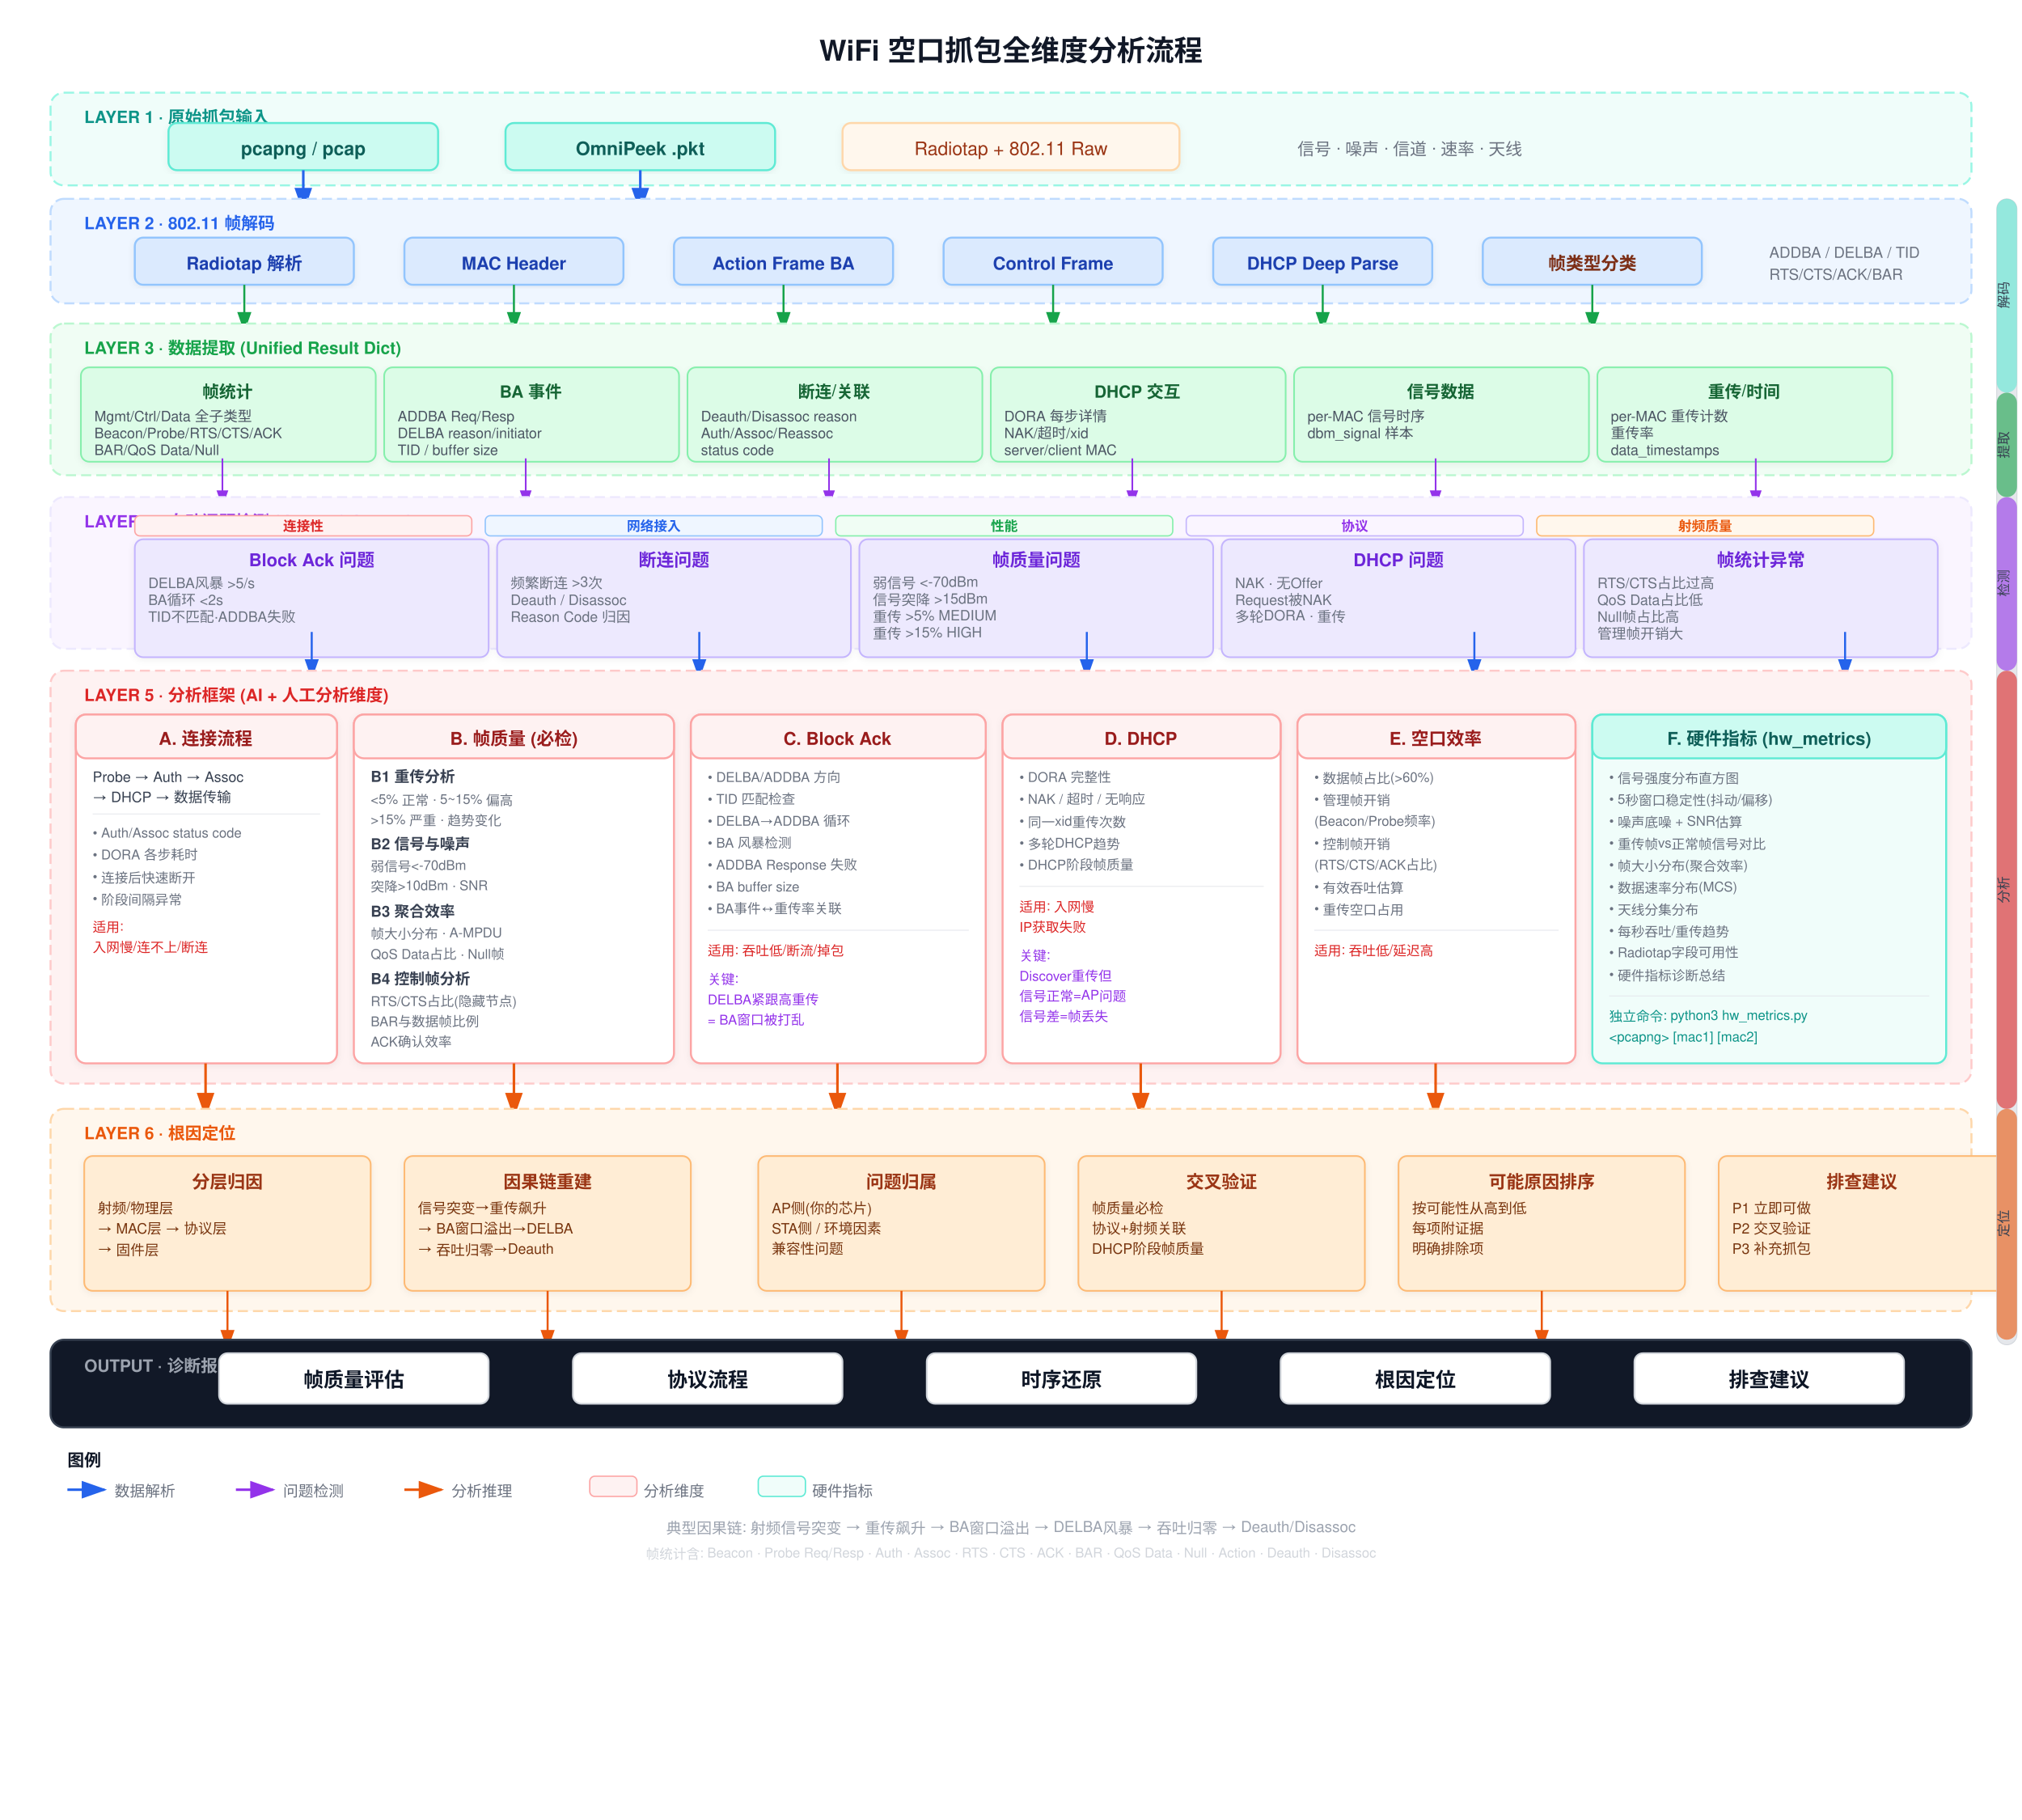
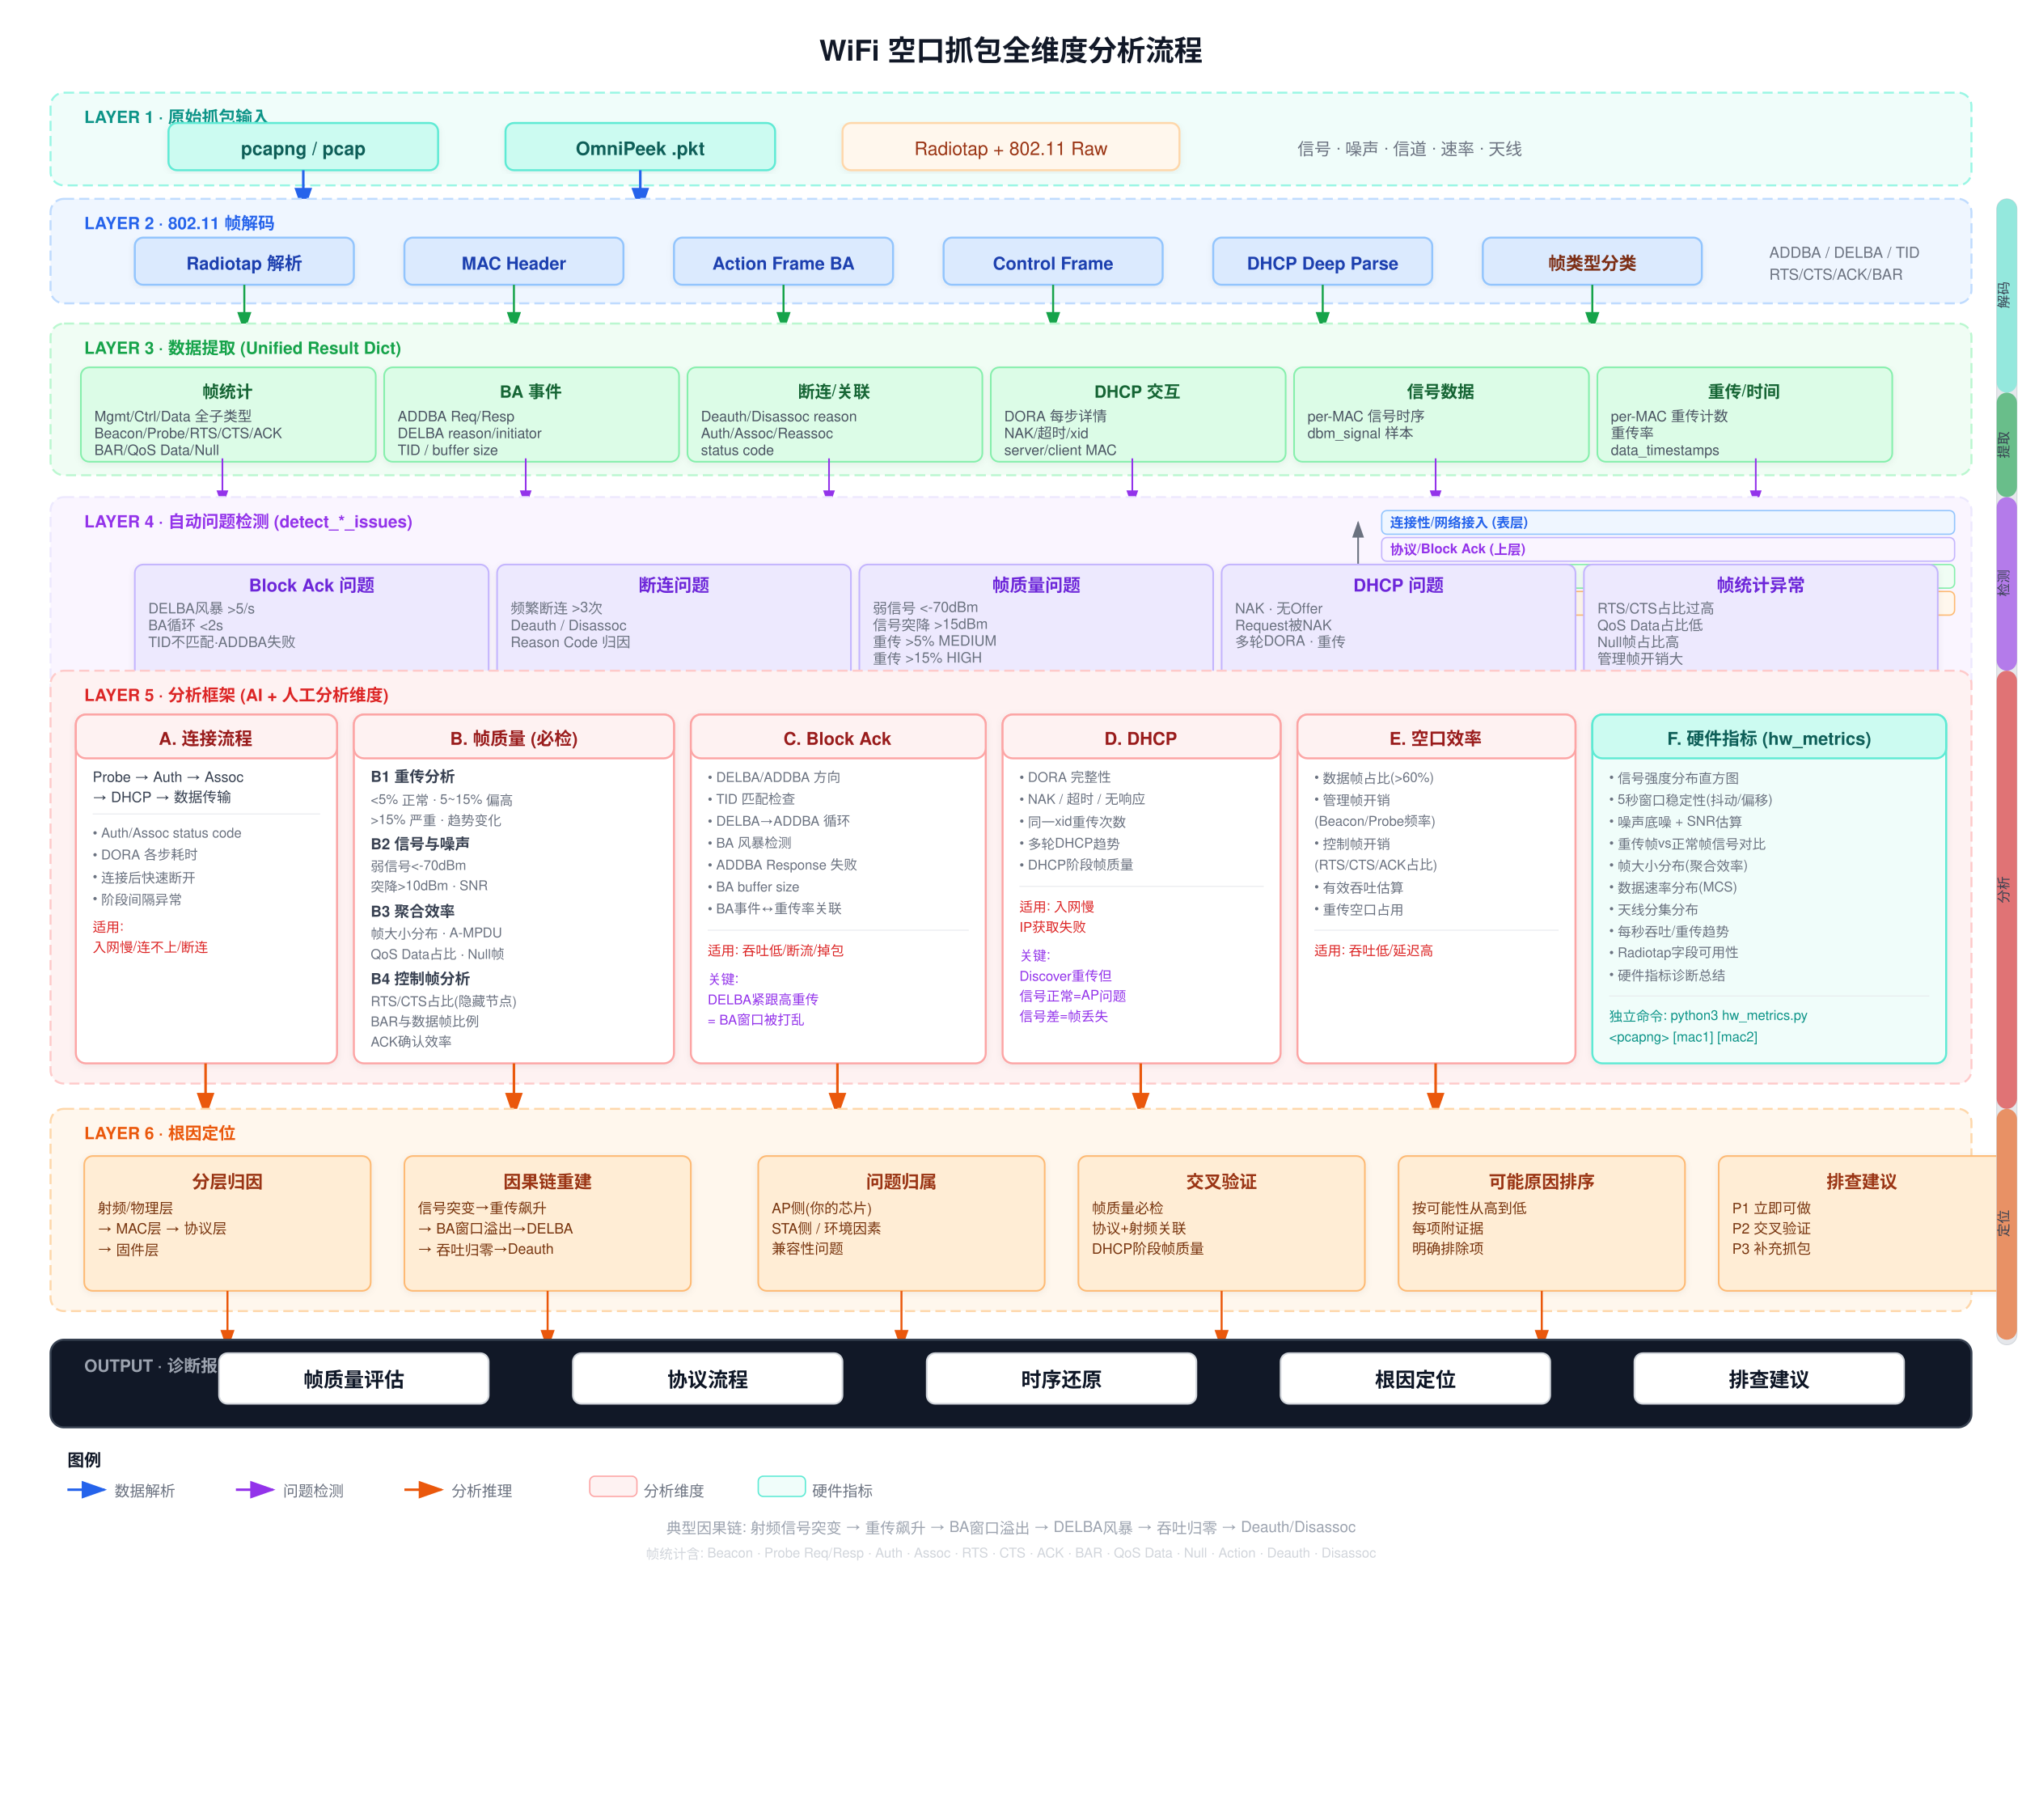
<svg xmlns="http://www.w3.org/2000/svg" viewBox="0 0 1200 1080" width="1200" height="1080">
  <style>
    text { font-family: "Helvetica Neue", Helvetica, Arial, "PingFang SC", "Microsoft YaHei", "Microsoft JhengHei", "SimHei", sans-serif; }
  </style>
  <defs>
    <marker id="ab" markerWidth="10" markerHeight="7" refX="9" refY="3.5" orient="auto">
      <polygon points="0 0, 10 3.5, 0 7" fill="#2563eb" />
    </marker>
    <marker id="ag" markerWidth="10" markerHeight="7" refX="9" refY="3.5" orient="auto">
      <polygon points="0 0, 10 3.5, 0 7" fill="#16a34a" />
    </marker>
    <marker id="ap" markerWidth="10" markerHeight="7" refX="9" refY="3.5" orient="auto">
      <polygon points="0 0, 10 3.5, 0 7" fill="#9333ea" />
    </marker>
    <marker id="ao" markerWidth="10" markerHeight="7" refX="9" refY="3.5" orient="auto">
      <polygon points="0 0, 10 3.5, 0 7" fill="#ea580c" />
    </marker>
    <marker id="ay" markerWidth="10" markerHeight="7" refX="9" refY="3.5" orient="auto">
      <polygon points="0 0, 10 3.5, 0 7" fill="#6b7280" />
    </marker>
    <filter id="sh" x="-4%" y="-4%" width="108%" height="112%">
      <feDropShadow dx="0" dy="1" stdDeviation="2" flood-color="#000" flood-opacity="0.06" />
    </filter>
  </defs>
  <rect width="1200" height="1080" fill="#ffffff" />
  <text x="600" y="36" text-anchor="middle" font-size="17" font-weight="600" fill="#111827">WiFi 空口抓包全维度分析流程</text>
  <rect x="30" y="55" width="1140" height="55" rx="8" fill="#f0fdfa" stroke="#99f6e4" stroke-width="1.2" stroke-dasharray="6,3" />
  <text x="50" y="73" font-size="10" fill="#0d9488" font-weight="600">LAYER 1 · 原始抓包输入</text>
  <g filter="url(#sh)">
    <rect x="100" y="73" width="160" height="28" rx="5" fill="#ccfbf1" stroke="#5eead4" stroke-width="1.2" />
    <text x="180" y="92" text-anchor="middle" font-size="11" font-weight="600" fill="#115e59">pcapng / pcap</text>
  </g>
  <g filter="url(#sh)">
    <rect x="300" y="73" width="160" height="28" rx="5" fill="#ccfbf1" stroke="#5eead4" stroke-width="1.2" />
    <text x="380" y="92" text-anchor="middle" font-size="11" font-weight="600" fill="#115e59">OmniPeek .pkt</text>
  </g>
  <g filter="url(#sh)">
    <rect x="500" y="73" width="200" height="28" rx="5" fill="#fff7ed" stroke="#fed7aa" stroke-width="1.2" />
    <text x="600" y="92" text-anchor="middle" font-size="11" fill="#9a3412">Radiotap + 802.11 Raw</text>
  </g>
  <text x="770" y="92" font-size="10" fill="#6b7280">信号 · 噪声 · 信道 · 速率 · 天线</text>
  <line x1="180" y1="101" x2="180" y2="125" stroke="#2563eb" stroke-width="1.5" marker-end="url(#ab)" />
  <line x1="380" y1="101" x2="380" y2="125" stroke="#2563eb" stroke-width="1.5" marker-end="url(#ab)" />
  <rect x="30" y="118" width="1140" height="62" rx="8" fill="#eff6ff" stroke="#bfdbfe" stroke-width="1.2" stroke-dasharray="6,3" />
  <text x="50" y="136" font-size="10" fill="#2563eb" font-weight="600">LAYER 2 · 802.11 帧解码</text>
  <g filter="url(#sh)">
    <rect x="80" y="141" width="130" height="28" rx="5" fill="#dbeafe" stroke="#93c5fd" stroke-width="1.2" />
    <text x="145" y="160" text-anchor="middle" font-size="10.5" font-weight="600" fill="#1e40af">Radiotap 解析</text>
  </g>
  <g filter="url(#sh)">
    <rect x="240" y="141" width="130" height="28" rx="5" fill="#dbeafe" stroke="#93c5fd" stroke-width="1.2" />
    <text x="305" y="160" text-anchor="middle" font-size="10.5" font-weight="600" fill="#1e40af">MAC Header</text>
  </g>
  <g filter="url(#sh)">
    <rect x="400" y="141" width="130" height="28" rx="5" fill="#dbeafe" stroke="#93c5fd" stroke-width="1.2" />
    <text x="465" y="160" text-anchor="middle" font-size="10.5" font-weight="600" fill="#1e40af">Action Frame BA</text>
  </g>
  <g filter="url(#sh)">
    <rect x="560" y="141" width="130" height="28" rx="5" fill="#dbeafe" stroke="#93c5fd" stroke-width="1.2" />
    <text x="625" y="160" text-anchor="middle" font-size="10.5" font-weight="600" fill="#1e40af">Control Frame</text>
  </g>
  <g filter="url(#sh)">
    <rect x="720" y="141" width="130" height="28" rx="5" fill="#dbeafe" stroke="#93c5fd" stroke-width="1.2" />
    <text x="785" y="160" text-anchor="middle" font-size="10.5" font-weight="600" fill="#1e40af">DHCP Deep Parse</text>
  </g>
  <g filter="url(#sh)">
    <rect x="880" y="141" width="130" height="28" rx="5" fill="#dbeafe" stroke="#93c5fd" stroke-width="1.2" />
    <text x="945" y="160" text-anchor="middle" font-size="10.5" font-weight="600" fill="#7c2d12">帧类型分类</text>
  </g>
  <text x="1050" y="153" font-size="9" fill="#6b7280">ADDBA / DELBA / TID</text>
  <text x="1050" y="166" font-size="9" fill="#6b7280">RTS/CTS/ACK/BAR</text>
  <path d="M 145 169 L 145 196" stroke="#16a34a" stroke-width="1.2" fill="none" marker-end="url(#ag)" />
  <path d="M 305 169 L 305 196" stroke="#16a34a" stroke-width="1.2" fill="none" marker-end="url(#ag)" />
  <path d="M 465 169 L 465 196" stroke="#16a34a" stroke-width="1.2" fill="none" marker-end="url(#ag)" />
  <path d="M 625 169 L 625 196" stroke="#16a34a" stroke-width="1.2" fill="none" marker-end="url(#ag)" />
  <path d="M 785 169 L 785 196" stroke="#16a34a" stroke-width="1.2" fill="none" marker-end="url(#ag)" />
  <path d="M 945 169 L 945 196" stroke="#16a34a" stroke-width="1.2" fill="none" marker-end="url(#ag)" />
  <rect x="30" y="192" width="1140" height="90" rx="8" fill="#f0fdf4" stroke="#bbf7d0" stroke-width="1.2" stroke-dasharray="6,3" />
  <text x="50" y="210" font-size="10" fill="#16a34a" font-weight="600">LAYER 3 · 数据提取 (Unified Result Dict)</text>
  <g filter="url(#sh)">
    <rect x="48" y="218" width="175" height="56" rx="5" fill="#dcfce7" stroke="#86efac" stroke-width="1" />
    <text x="135" y="236" text-anchor="middle" font-size="10" font-weight="600" fill="#166534">帧统计</text>
    <text x="56" y="250" font-size="8.5" fill="#4b5563">Mgmt/Ctrl/Data 全子类型</text>
    <text x="56" y="260" font-size="8.5" fill="#4b5563">Beacon/Probe/RTS/CTS/ACK</text>
    <text x="56" y="270" font-size="8.5" fill="#4b5563">BAR/QoS Data/Null</text>
  </g>
  <g filter="url(#sh)">
    <rect x="228" y="218" width="175" height="56" rx="5" fill="#dcfce7" stroke="#86efac" stroke-width="1" />
    <text x="315" y="236" text-anchor="middle" font-size="10" font-weight="600" fill="#166534">BA 事件</text>
    <text x="236" y="250" font-size="8.5" fill="#4b5563">ADDBA Req/Resp</text>
    <text x="236" y="260" font-size="8.5" fill="#4b5563">DELBA reason/initiator</text>
    <text x="236" y="270" font-size="8.5" fill="#4b5563">TID / buffer size</text>
  </g>
  <g filter="url(#sh)">
    <rect x="408" y="218" width="175" height="56" rx="5" fill="#dcfce7" stroke="#86efac" stroke-width="1" />
    <text x="495" y="236" text-anchor="middle" font-size="10" font-weight="600" fill="#166534">断连/关联</text>
    <text x="416" y="250" font-size="8.5" fill="#4b5563">Deauth/Disassoc reason</text>
    <text x="416" y="260" font-size="8.5" fill="#4b5563">Auth/Assoc/Reassoc</text>
    <text x="416" y="270" font-size="8.5" fill="#4b5563">status code</text>
  </g>
  <g filter="url(#sh)">
    <rect x="588" y="218" width="175" height="56" rx="5" fill="#dcfce7" stroke="#86efac" stroke-width="1" />
    <text x="675" y="236" text-anchor="middle" font-size="10" font-weight="600" fill="#166534">DHCP 交互</text>
    <text x="596" y="250" font-size="8.5" fill="#4b5563">DORA 每步详情</text>
    <text x="596" y="260" font-size="8.5" fill="#4b5563">NAK/超时/xid</text>
    <text x="596" y="270" font-size="8.5" fill="#4b5563">server/client MAC</text>
  </g>
  <g filter="url(#sh)">
    <rect x="768" y="218" width="175" height="56" rx="5" fill="#dcfce7" stroke="#86efac" stroke-width="1" />
    <text x="855" y="236" text-anchor="middle" font-size="10" font-weight="600" fill="#166534">信号数据</text>
    <text x="776" y="250" font-size="8.5" fill="#4b5563">per-MAC 信号时序</text>
    <text x="776" y="260" font-size="8.5" fill="#4b5563">dbm_signal 样本</text>
  </g>
  <g filter="url(#sh)">
    <rect x="948" y="218" width="175" height="56" rx="5" fill="#dcfce7" stroke="#86efac" stroke-width="1" />
    <text x="1035" y="236" text-anchor="middle" font-size="10" font-weight="600" fill="#166534">重传/时间</text>
    <text x="956" y="250" font-size="8.5" fill="#4b5563">per-MAC 重传计数</text>
    <text x="956" y="260" font-size="8.5" fill="#4b5563">重传率</text>
    <text x="956" y="270" font-size="8.5" fill="#4b5563">data_timestamps</text>
  </g>
  <path d="M 132 272 L 132 300" stroke="#9333ea" stroke-width="1" fill="none" marker-end="url(#ap)" />
  <path d="M 312 272 L 312 300" stroke="#9333ea" stroke-width="1" fill="none" marker-end="url(#ap)" />
  <path d="M 492 272 L 492 300" stroke="#9333ea" stroke-width="1" fill="none" marker-end="url(#ap)" />
  <path d="M 672 272 L 672 300" stroke="#9333ea" stroke-width="1" fill="none" marker-end="url(#ap)" />
  <path d="M 852 272 L 852 300" stroke="#9333ea" stroke-width="1" fill="none" marker-end="url(#ap)" />
  <path d="M 1042 272 L 1042 300" stroke="#9333ea" stroke-width="1" fill="none" marker-end="url(#ap)" />
-   <rect x="30" y="295" width="1140" height="90" rx="8" fill="#faf5ff" stroke="#ede9fe" stroke-width="1.2" stroke-dasharray="6,3" />
+   <rect x="30" y="295" width="1140" height="120" rx="8" fill="#faf5ff" stroke="#ede9fe" stroke-width="1.2" stroke-dasharray="6,3" />
  <text x="50" y="313" font-size="10" fill="#9333ea" font-weight="600">LAYER 4 · 自动问题检测 (detect_*_issues)</text>
-   <rect x="80" y="306" width="200" height="12" rx="3" fill="#fef2f2" stroke="#fca5a5" stroke-width="0.8" />
-   <text x="180" y="315" text-anchor="middle" font-size="8" font-weight="600" fill="#dc2626">连接性</text>
-   <rect x="288" y="306" width="200" height="12" rx="3" fill="#eff6ff" stroke="#93c5fd" stroke-width="0.8" />
-   <text x="388" y="315" text-anchor="middle" font-size="8" font-weight="600" fill="#2563eb">网络接入</text>
-   <rect x="496" y="306" width="200" height="12" rx="3" fill="#f0fdf4" stroke="#86efac" stroke-width="0.8" />
-   <text x="596" y="315" text-anchor="middle" font-size="8" font-weight="600" fill="#16a34a">性能</text>
-   <rect x="704" y="306" width="200" height="12" rx="3" fill="#faf5ff" stroke="#c4b5fd" stroke-width="0.8" />
-   <text x="804" y="315" text-anchor="middle" font-size="8" font-weight="600" fill="#9333ea">协议</text>
-   <rect x="912" y="306" width="200" height="12" rx="3" fill="#fff7ed" stroke="#fdba74" stroke-width="0.8" />
-   <text x="1012" y="315" text-anchor="middle" font-size="8" font-weight="600" fill="#ea580c">射频质量</text>
-   <g filter="url(#sh)">
-     <rect x="80" y="320" width="210" height="70" rx="5" fill="#ede9fe" stroke="#c4b5fd" stroke-width="1" />
-     <text x="185" y="336" text-anchor="middle" font-size="10.5" font-weight="600" fill="#6d28d9">Block Ack 问题</text>
-     <text x="88" y="349" font-size="8.5" fill="#6b7280">DELBA风暴 &gt;5/s</text>
-     <text x="88" y="359" font-size="8.5" fill="#6b7280">BA循环 &lt;2s</text>
-     <text x="88" y="369" font-size="8.5" fill="#6b7280">TID不匹配·ADDBA失败</text>
-   </g>
-   <g filter="url(#sh)">
-     <rect x="295" y="320" width="210" height="70" rx="5" fill="#ede9fe" stroke="#c4b5fd" stroke-width="1" />
-     <text x="400" y="336" text-anchor="middle" font-size="10.5" font-weight="600" fill="#6d28d9">断连问题</text>
-     <text x="303" y="349" font-size="8.5" fill="#6b7280">频繁断连 &gt;3次</text>
-     <text x="303" y="359" font-size="8.5" fill="#6b7280">Deauth / Disassoc</text>
-     <text x="303" y="369" font-size="8.5" fill="#6b7280">Reason Code 归因</text>
-   </g>
-   <g filter="url(#sh)">
-     <rect x="510" y="320" width="210" height="70" rx="5" fill="#ede9fe" stroke="#c4b5fd" stroke-width="1" />
-     <text x="615" y="336" text-anchor="middle" font-size="10.5" font-weight="600" fill="#6d28d9">帧质量问题</text>
-     <text x="518" y="349" font-size="8.5" fill="#6b7280">弱信号 &lt;-70dBm</text>
-     <text x="518" y="359" font-size="8.5" fill="#6b7280">信号突降 &gt;15dBm</text>
-     <text x="518" y="369" font-size="8.5" fill="#6b7280">重传 &gt;5% MEDIUM</text>
-     <text x="518" y="379" font-size="8.5" fill="#6b7280">重传 &gt;15% HIGH</text>
-   </g>
-   <g filter="url(#sh)">
-     <rect x="725" y="320" width="210" height="70" rx="5" fill="#ede9fe" stroke="#c4b5fd" stroke-width="1" />
-     <text x="830" y="336" text-anchor="middle" font-size="10.5" font-weight="600" fill="#6d28d9">DHCP 问题</text>
-     <text x="733" y="349" font-size="8.5" fill="#6b7280">NAK · 无Offer</text>
-     <text x="733" y="359" font-size="8.5" fill="#6b7280">Request被NAK</text>
-     <text x="733" y="369" font-size="8.5" fill="#6b7280">多轮DORA · 重传</text>
-   </g>
-   <g filter="url(#sh)">
-     <rect x="940" y="320" width="210" height="70" rx="5" fill="#ede9fe" stroke="#c4b5fd" stroke-width="1" />
-     <text x="1045" y="336" text-anchor="middle" font-size="10.5" font-weight="600" fill="#6d28d9">帧统计异常</text>
-     <text x="948" y="349" font-size="8.5" fill="#6b7280">RTS/CTS占比过高</text>
-     <text x="948" y="359" font-size="8.5" fill="#6b7280">QoS Data占比低</text>
-     <text x="948" y="369" font-size="8.5" fill="#6b7280">Null帧占比高</text>
-     <text x="948" y="379" font-size="8.5" fill="#6b7280">管理帧开销大</text>
-   </g>
-   <path d="M 185 375 L 185 402" stroke="#2563eb" stroke-width="1.2" fill="none" marker-end="url(#ab)" />
-   <path d="M 415 375 L 415 402" stroke="#2563eb" stroke-width="1.2" fill="none" marker-end="url(#ab)" />
-   <path d="M 645 375 L 645 402" stroke="#2563eb" stroke-width="1.2" fill="none" marker-end="url(#ab)" />
-   <path d="M 875 375 L 875 402" stroke="#2563eb" stroke-width="1.2" fill="none" marker-end="url(#ab)" />
-   <path d="M 1095 375 L 1095 402" stroke="#2563eb" stroke-width="1.2" fill="none" marker-end="url(#ab)" />
+   <rect x="820" y="303" width="340" height="14" rx="3" fill="#eff6ff" stroke="#93c5fd" stroke-width="0.8" />
+   <text x="825" y="313" font-size="8" font-weight="600" fill="#2563eb">连接性/网络接入 (表层)</text>
+   <rect x="820" y="319" width="340" height="14" rx="3" fill="#faf5ff" stroke="#c4b5fd" stroke-width="0.8" />
+   <text x="825" y="329" font-size="8" font-weight="600" fill="#9333ea">协议/Block Ack (上层)</text>
+   <rect x="820" y="335" width="340" height="14" rx="3" fill="#f0fdf4" stroke="#86efac" stroke-width="0.8" />
+   <text x="825" y="345" font-size="8" font-weight="600" fill="#16a34a">帧质量 (中层)</text>
+   <rect x="820" y="351" width="340" height="14" rx="3" fill="#fff7ed" stroke="#fdba74" stroke-width="0.8" />
+   <text x="825" y="361" font-size="8" font-weight="600" fill="#ea580c">射频质量 (底层)</text>
+   <line x1="806" y1="358" x2="806" y2="310" stroke="#6b7280" stroke-width="1" marker-end="url(#ay)" />
+   <text x="804" y="337" text-anchor="end" font-size="7" fill="#6b7280" transform="rotate(-90,804,334)">因果方向 ↑</text>
+   <g filter="url(#sh)">
+     <rect x="80" y="335" width="210" height="70" rx="5" fill="#ede9fe" stroke="#c4b5fd" stroke-width="1" />
+     <text x="185" y="351" text-anchor="middle" font-size="10.5" font-weight="600" fill="#6d28d9">Block Ack 问题</text>
+     <text x="88" y="364" font-size="8.5" fill="#6b7280">DELBA风暴 &gt;5/s</text>
+     <text x="88" y="374" font-size="8.5" fill="#6b7280">BA循环 &lt;2s</text>
+     <text x="88" y="384" font-size="8.5" fill="#6b7280">TID不匹配·ADDBA失败</text>
+   </g>
+   <g filter="url(#sh)">
+     <rect x="295" y="335" width="210" height="70" rx="5" fill="#ede9fe" stroke="#c4b5fd" stroke-width="1" />
+     <text x="400" y="351" text-anchor="middle" font-size="10.5" font-weight="600" fill="#6d28d9">断连问题</text>
+     <text x="303" y="364" font-size="8.5" fill="#6b7280">频繁断连 &gt;3次</text>
+     <text x="303" y="374" font-size="8.5" fill="#6b7280">Deauth / Disassoc</text>
+     <text x="303" y="384" font-size="8.5" fill="#6b7280">Reason Code 归因</text>
+   </g>
+   <g filter="url(#sh)">
+     <rect x="510" y="335" width="210" height="70" rx="5" fill="#ede9fe" stroke="#c4b5fd" stroke-width="1" />
+     <text x="615" y="351" text-anchor="middle" font-size="10.5" font-weight="600" fill="#6d28d9">帧质量问题</text>
+     <text x="518" y="364" font-size="8.5" fill="#6b7280">弱信号 &lt;-70dBm</text>
+     <text x="518" y="374" font-size="8.5" fill="#6b7280">信号突降 &gt;15dBm</text>
+     <text x="518" y="384" font-size="8.5" fill="#6b7280">重传 &gt;5% MEDIUM</text>
+     <text x="518" y="394" font-size="8.5" fill="#6b7280">重传 &gt;15% HIGH</text>
+   </g>
+   <g filter="url(#sh)">
+     <rect x="725" y="335" width="210" height="70" rx="5" fill="#ede9fe" stroke="#c4b5fd" stroke-width="1" />
+     <text x="830" y="351" text-anchor="middle" font-size="10.5" font-weight="600" fill="#6d28d9">DHCP 问题</text>
+     <text x="733" y="364" font-size="8.5" fill="#6b7280">NAK · 无Offer</text>
+     <text x="733" y="374" font-size="8.5" fill="#6b7280">Request被NAK</text>
+     <text x="733" y="384" font-size="8.5" fill="#6b7280">多轮DORA · 重传</text>
+   </g>
+   <g filter="url(#sh)">
+     <rect x="940" y="335" width="210" height="70" rx="5" fill="#ede9fe" stroke="#c4b5fd" stroke-width="1" />
+     <text x="1045" y="351" text-anchor="middle" font-size="10.5" font-weight="600" fill="#6d28d9">帧统计异常</text>
+     <text x="948" y="364" font-size="8.5" fill="#6b7280">RTS/CTS占比过高</text>
+     <text x="948" y="374" font-size="8.5" fill="#6b7280">QoS Data占比低</text>
+     <text x="948" y="384" font-size="8.5" fill="#6b7280">Null帧占比高</text>
+     <text x="948" y="394" font-size="8.5" fill="#6b7280">管理帧开销大</text>
+   </g>
+   <path d="M 185 405 L 185 420" stroke="#2563eb" stroke-width="1.2" fill="none" marker-end="url(#ab)" />
+   <path d="M 400 405 L 400 420" stroke="#2563eb" stroke-width="1.2" fill="none" marker-end="url(#ab)" />
+   <path d="M 615 405 L 615 420" stroke="#2563eb" stroke-width="1.2" fill="none" marker-end="url(#ab)" />
+   <path d="M 830 405 L 830 420" stroke="#2563eb" stroke-width="1.2" fill="none" marker-end="url(#ab)" />
+   <path d="M 1045 405 L 1045 420" stroke="#2563eb" stroke-width="1.2" fill="none" marker-end="url(#ab)" />
  <rect x="30" y="398" width="1140" height="245" rx="8" fill="#fef2f2" stroke="#fecaca" stroke-width="1.2" stroke-dasharray="6,3" />
  <text x="50" y="416" font-size="10" fill="#dc2626" font-weight="600">LAYER 5 · 分析框架 (AI + 人工分析维度)</text>
  <g filter="url(#sh)">
    <rect x="45" y="424" width="155" height="207" rx="6" fill="#ffffff" stroke="#fca5a5" stroke-width="1.2" />
    <rect x="45" y="424" width="155" height="26" rx="6" fill="#fef2f2" stroke="#fca5a5" stroke-width="1.2" />
    <text x="122" y="442" text-anchor="middle" font-size="10.5" font-weight="600" fill="#991b1b">A. 连接流程</text>
    <text x="55" y="464" font-size="8.5" fill="#374151">Probe → Auth → Assoc</text>
    <text x="55" y="476" font-size="8.5" fill="#374151">→ DHCP → 数据传输</text>
    <line x1="55" y1="483" x2="190" y2="483" stroke="#e5e7eb" stroke-width="0.5" />
    <text x="55" y="497" font-size="8" fill="#6b7280">• Auth/Assoc status code</text>
    <text x="55" y="510" font-size="8" fill="#6b7280">• DORA 各步耗时</text>
    <text x="55" y="523" font-size="8" fill="#6b7280">• 连接后快速断开</text>
    <text x="55" y="536" font-size="8" fill="#6b7280">• 阶段间隔异常</text>
    <text x="55" y="553" font-size="8" fill="#dc2626">适用:</text>
    <text x="55" y="565" font-size="8" fill="#dc2626">入网慢/连不上/断连</text>
  </g>
  <g filter="url(#sh)">
    <rect x="210" y="424" width="190" height="207" rx="6" fill="#ffffff" stroke="#fca5a5" stroke-width="1.2" />
    <rect x="210" y="424" width="190" height="26" rx="6" fill="#fef2f2" stroke="#fca5a5" stroke-width="1.2" />
    <text x="305" y="442" text-anchor="middle" font-size="10.5" font-weight="600" fill="#991b1b">B. 帧质量 (必检)</text>
    <text x="220" y="464" font-size="9" font-weight="600" fill="#374151">B1 重传分析</text>
    <text x="220" y="477" font-size="8" fill="#6b7280">&lt;5% 正常 · 5~15% 偏高</text>
    <text x="220" y="489" font-size="8" fill="#6b7280">&gt;15% 严重 · 趋势变化</text>
    <text x="220" y="504" font-size="9" font-weight="600" fill="#374151">B2 信号与噪声</text>
    <text x="220" y="517" font-size="8" fill="#6b7280">弱信号&lt;-70dBm</text>
    <text x="220" y="529" font-size="8" fill="#6b7280">突降&gt;10dBm · SNR</text>
    <text x="220" y="544" font-size="9" font-weight="600" fill="#374151">B3 聚合效率</text>
    <text x="220" y="557" font-size="8" fill="#6b7280">帧大小分布 · A-MPDU</text>
    <text x="220" y="569" font-size="8" fill="#6b7280">QoS Data占比 · Null帧</text>
    <text x="220" y="584" font-size="9" font-weight="600" fill="#374151">B4 控制帧分析</text>
    <text x="220" y="597" font-size="8" fill="#6b7280">RTS/CTS占比(隐藏节点)</text>
    <text x="220" y="609" font-size="8" fill="#6b7280">BAR与数据帧比例</text>
    <text x="220" y="621" font-size="8" fill="#6b7280">ACK确认效率</text>
  </g>
  <g filter="url(#sh)">
    <rect x="410" y="424" width="175" height="207" rx="6" fill="#ffffff" stroke="#fca5a5" stroke-width="1.2" />
    <rect x="410" y="424" width="175" height="26" rx="6" fill="#fef2f2" stroke="#fca5a5" stroke-width="1.2" />
    <text x="497" y="442" text-anchor="middle" font-size="10.5" font-weight="600" fill="#991b1b">C. Block Ack</text>
    <text x="420" y="464" font-size="8" fill="#6b7280">• DELBA/ADDBA 方向</text>
    <text x="420" y="477" font-size="8" fill="#6b7280">• TID 匹配检查</text>
    <text x="420" y="490" font-size="8" fill="#6b7280">• DELBA→ADDBA 循环</text>
    <text x="420" y="503" font-size="8" fill="#6b7280">• BA 风暴检测</text>
    <text x="420" y="516" font-size="8" fill="#6b7280">• ADDBA Response 失败</text>
    <text x="420" y="529" font-size="8" fill="#6b7280">• BA buffer size</text>
    <text x="420" y="542" font-size="8" fill="#6b7280">• BA事件↔重传率关联</text>
    <line x1="420" y1="552" x2="575" y2="552" stroke="#e5e7eb" stroke-width="0.5" />
    <text x="420" y="567" font-size="8" fill="#dc2626">适用: 吞吐低/断流/掉包</text>
    <text x="420" y="584" font-size="8" fill="#9333ea">关键:</text>
    <text x="420" y="596" font-size="8" fill="#9333ea">DELBA紧跟高重传</text>
    <text x="420" y="608" font-size="8" fill="#9333ea">= BA窗口被打乱</text>
  </g>
  <g filter="url(#sh)">
    <rect x="595" y="424" width="165" height="207" rx="6" fill="#ffffff" stroke="#fca5a5" stroke-width="1.2" />
    <rect x="595" y="424" width="165" height="26" rx="6" fill="#fef2f2" stroke="#fca5a5" stroke-width="1.2" />
    <text x="677" y="442" text-anchor="middle" font-size="10.5" font-weight="600" fill="#991b1b">D. DHCP</text>
    <text x="605" y="464" font-size="8" fill="#6b7280">• DORA 完整性</text>
    <text x="605" y="477" font-size="8" fill="#6b7280">• NAK / 超时 / 无响应</text>
    <text x="605" y="490" font-size="8" fill="#6b7280">• 同一xid重传次数</text>
    <text x="605" y="503" font-size="8" fill="#6b7280">• 多轮DHCP趋势</text>
    <text x="605" y="516" font-size="8" fill="#6b7280">• DHCP阶段帧质量</text>
    <line x1="605" y1="526" x2="750" y2="526" stroke="#e5e7eb" stroke-width="0.5" />
    <text x="605" y="541" font-size="8" fill="#dc2626">适用: 入网慢</text>
    <text x="605" y="553" font-size="8" fill="#dc2626">IP获取失败</text>
    <text x="605" y="570" font-size="8" fill="#9333ea">关键:</text>
    <text x="605" y="582" font-size="8" fill="#9333ea">Discover重传但</text>
    <text x="605" y="594" font-size="8" fill="#9333ea">信号正常=AP问题</text>
    <text x="605" y="606" font-size="8" fill="#9333ea">信号差=帧丢失</text>
  </g>
  <g filter="url(#sh)">
    <rect x="770" y="424" width="165" height="207" rx="6" fill="#ffffff" stroke="#fca5a5" stroke-width="1.2" />
    <rect x="770" y="424" width="165" height="26" rx="6" fill="#fef2f2" stroke="#fca5a5" stroke-width="1.2" />
    <text x="852" y="442" text-anchor="middle" font-size="10.5" font-weight="600" fill="#991b1b">E. 空口效率</text>
    <text x="780" y="464" font-size="8" fill="#6b7280">• 数据帧占比(&gt;60%)</text>
    <text x="780" y="477" font-size="8" fill="#6b7280">• 管理帧开销</text>
    <text x="780" y="490" font-size="8" fill="#6b7280">  (Beacon/Probe频率)</text>
    <text x="780" y="503" font-size="8" fill="#6b7280">• 控制帧开销</text>
    <text x="780" y="516" font-size="8" fill="#6b7280">  (RTS/CTS/ACK占比)</text>
    <text x="780" y="529" font-size="8" fill="#6b7280">• 有效吞吐估算</text>
    <text x="780" y="542" font-size="8" fill="#6b7280">• 重传空口占用</text>
    <line x1="780" y1="552" x2="925" y2="552" stroke="#e5e7eb" stroke-width="0.5" />
    <text x="780" y="567" font-size="8" fill="#dc2626">适用: 吞吐低/延迟高</text>
  </g>
  <g filter="url(#sh)">
    <rect x="945" y="424" width="210" height="207" rx="6" fill="#f0fdfa" stroke="#5eead4" stroke-width="1.2" />
    <rect x="945" y="424" width="210" height="26" rx="6" fill="#ccfbf1" stroke="#5eead4" stroke-width="1.2" />
    <text x="1050" y="442" text-anchor="middle" font-size="10.5" font-weight="600" fill="#115e59">F. 硬件指标 (hw_metrics)</text>
    <text x="955" y="464" font-size="8" fill="#6b7280">• 信号强度分布直方图</text>
    <text x="955" y="477" font-size="8" fill="#6b7280">• 5秒窗口稳定性(抖动/偏移)</text>
    <text x="955" y="490" font-size="8" fill="#6b7280">• 噪声底噪 + SNR估算</text>
    <text x="955" y="503" font-size="8" fill="#6b7280">• 重传帧vs正常帧信号对比</text>
    <text x="955" y="516" font-size="8" fill="#6b7280">• 帧大小分布(聚合效率)</text>
    <text x="955" y="529" font-size="8" fill="#6b7280">• 数据速率分布(MCS)</text>
    <text x="955" y="542" font-size="8" fill="#6b7280">• 天线分集分布</text>
    <text x="955" y="555" font-size="8" fill="#6b7280">• 每秒吞吐/重传趋势</text>
    <text x="955" y="568" font-size="8" fill="#6b7280">• Radiotap字段可用性</text>
    <text x="955" y="581" font-size="8" fill="#6b7280">• 硬件指标诊断总结</text>
    <line x1="955" y1="591" x2="1145" y2="591" stroke="#e5e7eb" stroke-width="0.5" />
    <text x="955" y="606" font-size="8" fill="#0d9488">独立命令: python3 hw_metrics.py</text>
    <text x="955" y="618" font-size="8" fill="#0d9488">&lt;pcapng&gt; [mac1] [mac2]</text>
  </g>
  <path d="M 122 631 L 122 662" stroke="#ea580c" stroke-width="1.5" fill="none" marker-end="url(#ao)" />
  <path d="M 305 631 L 305 662" stroke="#ea580c" stroke-width="1.5" fill="none" marker-end="url(#ao)" />
  <path d="M 497 631 L 497 662" stroke="#ea580c" stroke-width="1.5" fill="none" marker-end="url(#ao)" />
  <path d="M 677 631 L 677 662" stroke="#ea580c" stroke-width="1.5" fill="none" marker-end="url(#ao)" />
  <path d="M 852 631 L 852 662" stroke="#ea580c" stroke-width="1.5" fill="none" marker-end="url(#ao)" />
  <rect x="30" y="658" width="1140" height="120" rx="8" fill="#fff7ed" stroke="#fed7aa" stroke-width="1.2" stroke-dasharray="6,3" />
  <text x="50" y="676" font-size="10" fill="#ea580c" font-weight="600">LAYER 6 · 根因定位</text>
  <g filter="url(#sh)">
    <rect x="50" y="686" width="170" height="80" rx="5" fill="#ffedd5" stroke="#fdba74" stroke-width="1" />
    <text x="135" y="705" text-anchor="middle" font-size="10.5" font-weight="600" fill="#9a3412">分层归因</text>
    <text x="58" y="720" font-size="8.5" fill="#78350f">射频/物理层</text>
    <text x="58" y="732" font-size="8.5" fill="#78350f">→ MAC层 → 协议层</text>
    <text x="58" y="744" font-size="8.5" fill="#78350f">→ 固件层</text>
  </g>
  <g filter="url(#sh)">
    <rect x="240" y="686" width="170" height="80" rx="5" fill="#ffedd5" stroke="#fdba74" stroke-width="1" />
    <text x="325" y="705" text-anchor="middle" font-size="10.5" font-weight="600" fill="#9a3412">因果链重建</text>
    <text x="248" y="720" font-size="8.5" fill="#78350f">信号突变→重传飙升</text>
    <text x="248" y="732" font-size="8.5" fill="#78350f">→ BA窗口溢出→DELBA</text>
    <text x="248" y="744" font-size="8.5" fill="#78350f">→ 吞吐归零→Deauth</text>
  </g>
  <g filter="url(#sh)">
    <rect x="450" y="686" width="170" height="80" rx="5" fill="#ffedd5" stroke="#fdba74" stroke-width="1" />
    <text x="535" y="705" text-anchor="middle" font-size="10.5" font-weight="600" fill="#9a3412">问题归属</text>
    <text x="458" y="720" font-size="8.5" fill="#78350f">AP侧(你的芯片)</text>
    <text x="458" y="732" font-size="8.5" fill="#78350f">STA侧 / 环境因素</text>
    <text x="458" y="744" font-size="8.5" fill="#78350f">兼容性问题</text>
  </g>
  <g filter="url(#sh)">
    <rect x="640" y="686" width="170" height="80" rx="5" fill="#ffedd5" stroke="#fdba74" stroke-width="1" />
    <text x="725" y="705" text-anchor="middle" font-size="10.5" font-weight="600" fill="#9a3412">交叉验证</text>
    <text x="648" y="720" font-size="8.5" fill="#78350f">帧质量必检</text>
    <text x="648" y="732" font-size="8.5" fill="#78350f">协议+射频关联</text>
    <text x="648" y="744" font-size="8.5" fill="#78350f">DHCP阶段帧质量</text>
  </g>
  <g filter="url(#sh)">
    <rect x="830" y="686" width="170" height="80" rx="5" fill="#ffedd5" stroke="#fdba74" stroke-width="1" />
    <text x="915" y="705" text-anchor="middle" font-size="10.5" font-weight="600" fill="#9a3412">可能原因排序</text>
    <text x="838" y="720" font-size="8.5" fill="#78350f">按可能性从高到低</text>
    <text x="838" y="732" font-size="8.5" fill="#78350f">每项附证据</text>
    <text x="838" y="744" font-size="8.5" fill="#78350f">明确排除项</text>
  </g>
  <g filter="url(#sh)">
    <rect x="1020" y="686" width="170" height="80" rx="5" fill="#ffedd5" stroke="#fdba74" stroke-width="1" />
    <text x="1105" y="705" text-anchor="middle" font-size="10.5" font-weight="600" fill="#9a3412">排查建议</text>
    <text x="1028" y="720" font-size="8.5" fill="#78350f">P1 立即可做</text>
    <text x="1028" y="732" font-size="8.5" fill="#78350f">P2 交叉验证</text>
    <text x="1028" y="744" font-size="8.5" fill="#78350f">P3 补充抓包</text>
  </g>
  <path d="M 135 766 L 135 800" stroke="#ea580c" stroke-width="1.2" fill="none" marker-end="url(#ao)" />
  <path d="M 325 766 L 325 800" stroke="#ea580c" stroke-width="1.2" fill="none" marker-end="url(#ao)" />
  <path d="M 535 766 L 535 800" stroke="#ea580c" stroke-width="1.2" fill="none" marker-end="url(#ao)" />
  <path d="M 725 766 L 725 800" stroke="#ea580c" stroke-width="1.2" fill="none" marker-end="url(#ao)" />
  <path d="M 915 766 L 915 800" stroke="#ea580c" stroke-width="1.2" fill="none" marker-end="url(#ao)" />
  <rect x="30" y="795" width="1140" height="52" rx="8" fill="#111827" stroke="#374151" stroke-width="1.2" />
  <text x="50" y="814" font-size="10" fill="#9ca3af" font-weight="600">OUTPUT · 诊断报告</text>
  <g filter="url(#sh)">
    <rect x="130" y="803" width="160" height="30" rx="5" fill="#ffffff" stroke="#d1d5db" stroke-width="1" />
    <text x="210" y="823" text-anchor="middle" font-size="12" font-weight="600" fill="#111827">帧质量评估</text>
  </g>
  <g filter="url(#sh)">
    <rect x="340" y="803" width="160" height="30" rx="5" fill="#ffffff" stroke="#d1d5db" stroke-width="1" />
    <text x="420" y="823" text-anchor="middle" font-size="12" font-weight="600" fill="#111827">协议流程</text>
  </g>
  <g filter="url(#sh)">
    <rect x="550" y="803" width="160" height="30" rx="5" fill="#ffffff" stroke="#d1d5db" stroke-width="1" />
    <text x="630" y="823" text-anchor="middle" font-size="12" font-weight="600" fill="#111827">时序还原</text>
  </g>
  <g filter="url(#sh)">
    <rect x="760" y="803" width="160" height="30" rx="5" fill="#ffffff" stroke="#d1d5db" stroke-width="1" />
    <text x="840" y="823" text-anchor="middle" font-size="12" font-weight="600" fill="#111827">根因定位</text>
  </g>
  <g filter="url(#sh)">
    <rect x="970" y="803" width="160" height="30" rx="5" fill="#ffffff" stroke="#d1d5db" stroke-width="1" />
    <text x="1050" y="823" text-anchor="middle" font-size="12" font-weight="600" fill="#111827">排查建议</text>
  </g>
  <rect x="1185" y="118" width="12" height="680" rx="6" fill="#e5e7eb" stroke="#d1d5db" stroke-width="0.5" />
  <rect x="1185" y="118" width="12" height="115" rx="6" fill="#5eead4" opacity="0.6" />
  <rect x="1185" y="233" width="12" height="62" rx="6" fill="#16a34a" opacity="0.6" />
  <rect x="1185" y="295" width="12" height="103" rx="6" fill="#9333ea" opacity="0.6" />
  <rect x="1185" y="398" width="12" height="260" rx="6" fill="#dc2626" opacity="0.6" />
  <rect x="1185" y="658" width="12" height="137" rx="6" fill="#ea580c" opacity="0.6" />
  <text x="1192" y="175" text-anchor="middle" font-size="8" fill="#374151" transform="rotate(-90,1192,175)">解码</text>
  <text x="1192" y="264" text-anchor="middle" font-size="8" fill="#374151" transform="rotate(-90,1192,264)">提取</text>
  <text x="1192" y="346" text-anchor="middle" font-size="8" fill="#374151" transform="rotate(-90,1192,346)">检测</text>
  <text x="1192" y="528" text-anchor="middle" font-size="8" fill="#374151" transform="rotate(-90,1192,528)">分析</text>
  <text x="1192" y="726" text-anchor="middle" font-size="8" fill="#374151" transform="rotate(-90,1192,726)">定位</text>
  <g transform="translate(40, 870)">
    <text x="0" y="0" font-size="10" font-weight="600" fill="#111827">图例</text>
    <line x1="0" y1="14" x2="22" y2="14" stroke="#2563eb" stroke-width="1.5" marker-end="url(#ab)" />
    <text x="28" y="18" font-size="9" fill="#6b7280">数据解析</text>
    <line x1="100" y1="14" x2="122" y2="14" stroke="#9333ea" stroke-width="1.5" marker-end="url(#ap)" />
    <text x="128" y="18" font-size="9" fill="#6b7280">问题检测</text>
    <line x1="200" y1="14" x2="222" y2="14" stroke="#ea580c" stroke-width="1.5" marker-end="url(#ao)" />
    <text x="228" y="18" font-size="9" fill="#6b7280">分析推理</text>
    <rect x="310" y="6" width="28" height="12" rx="3" fill="#fef2f2" stroke="#fca5a5" stroke-width="0.8" />
    <text x="342" y="18" font-size="9" fill="#6b7280">分析维度</text>
    <rect x="410" y="6" width="28" height="12" rx="3" fill="#f0fdfa" stroke="#5eead4" stroke-width="0.8" />
    <text x="442" y="18" font-size="9" fill="#6b7280">硬件指标</text>
  </g>
  <text x="600" y="910" text-anchor="middle" font-size="9" fill="#9ca3af">典型因果链: 射频信号突变 → 重传飙升 → BA窗口溢出 → DELBA风暴 → 吞吐归零 → Deauth/Disassoc</text>
  <text x="600" y="925" text-anchor="middle" font-size="8" fill="#d1d5db">帧统计含: Beacon · Probe Req/Resp · Auth · Assoc · RTS · CTS · ACK · BAR · QoS Data · Null · Action · Deauth · Disassoc</text>
</svg>
